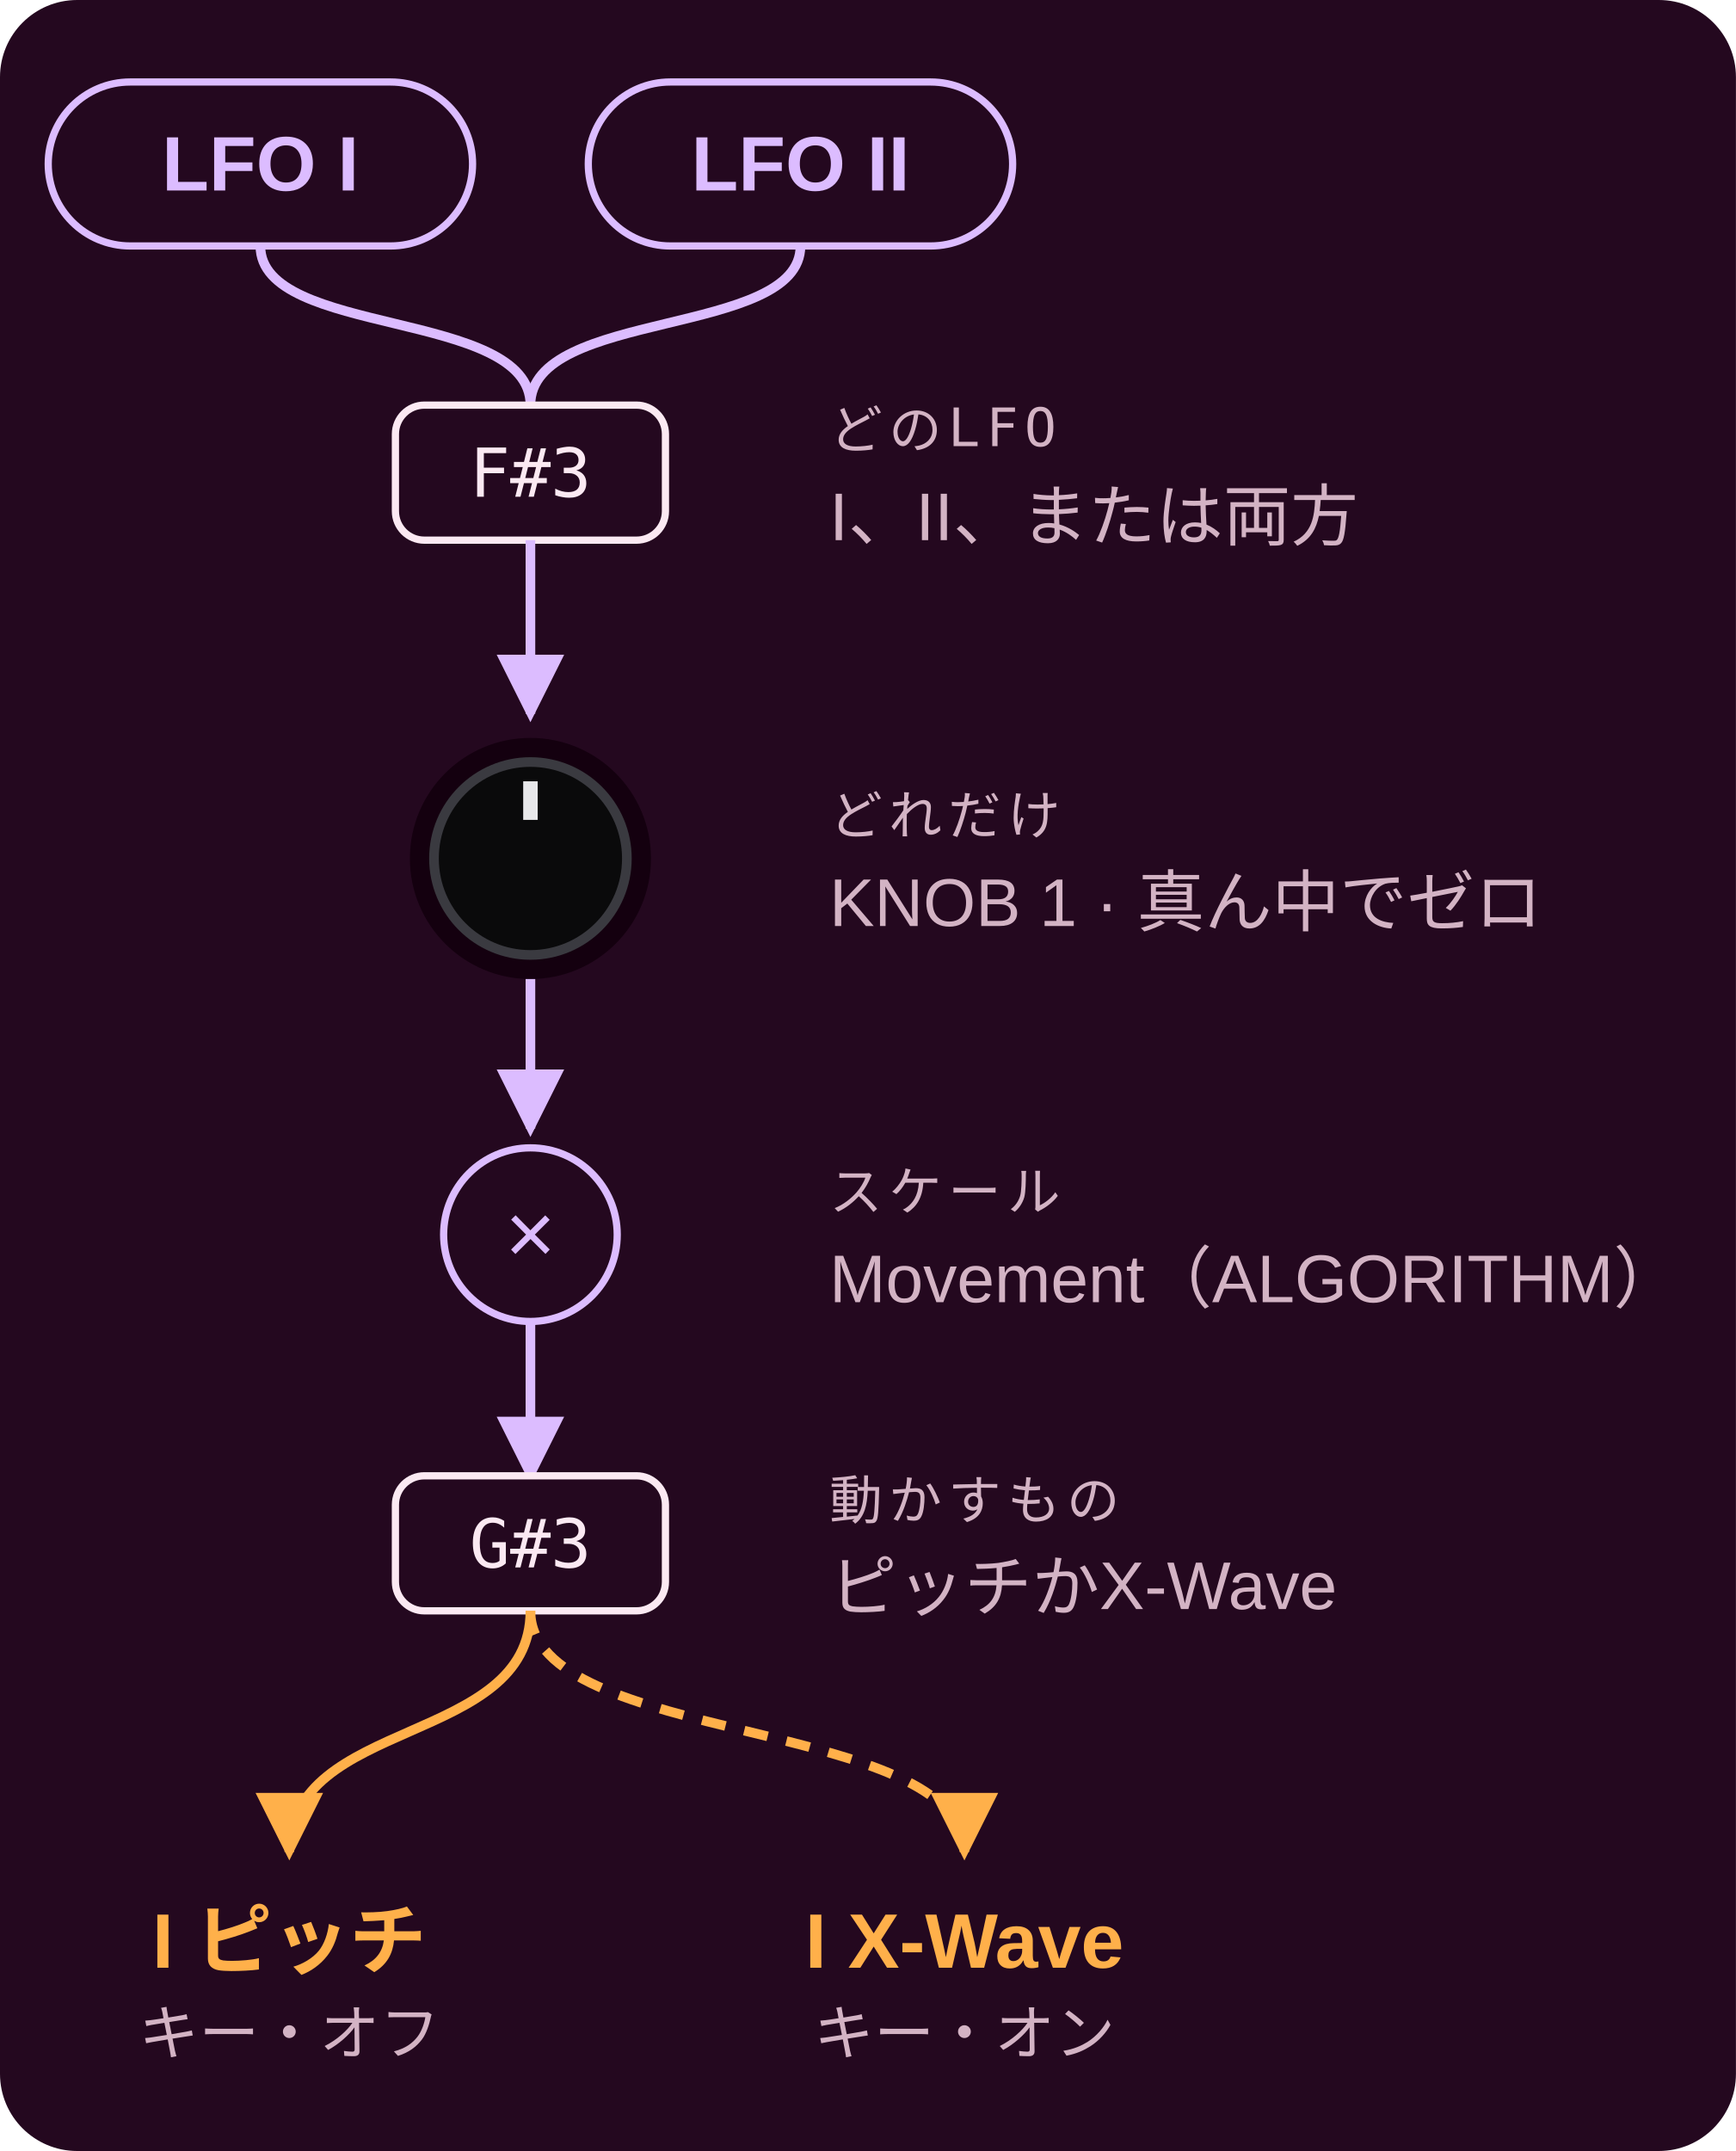
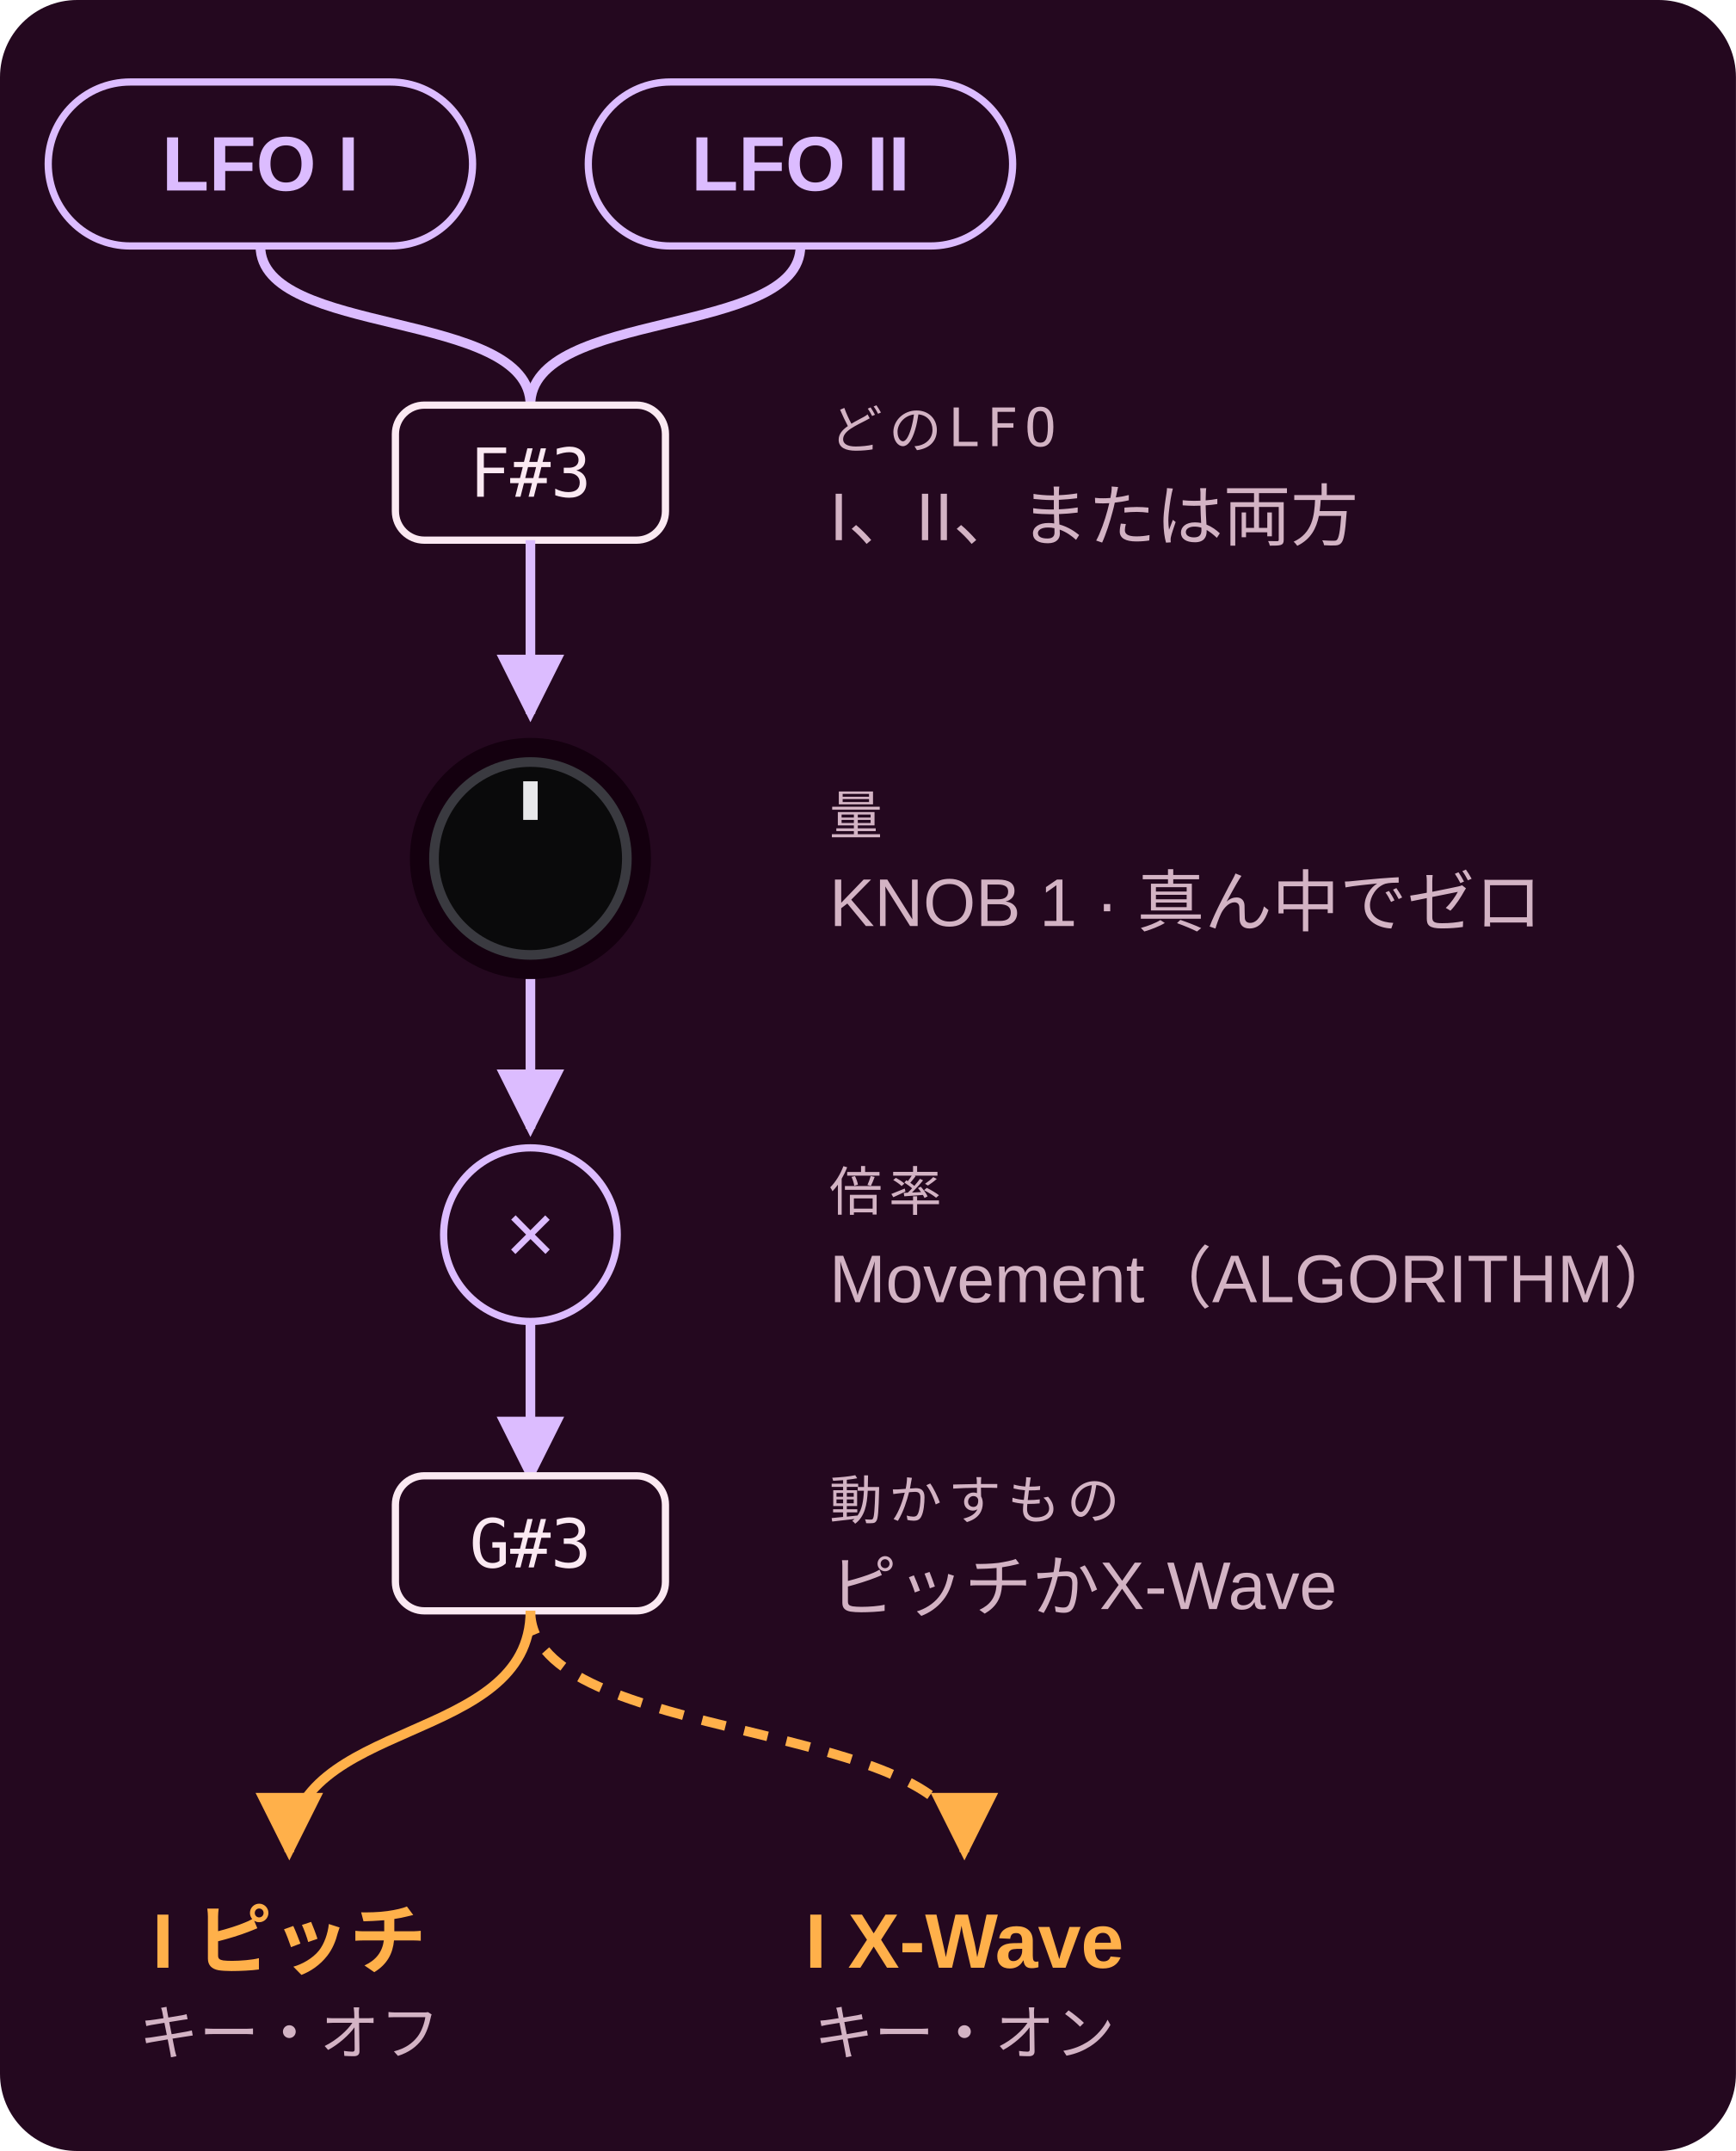
<svg xmlns="http://www.w3.org/2000/svg" viewBox="0 0 360 446" font-family="Inter Tight, Helvetica Neue, Arial, sans-serif">
  <defs>
    <marker id="lfo-chain-ja-tall-a" viewBox="0 0 8 8" refX="7" refY="4" markerWidth="7" markerHeight="7" orient="auto">
      <path d="M0 0 8 4 0 8z" fill="#dcbcff" />
    </marker>
    <marker id="lfo-chain-ja-tall-d" viewBox="0 0 8 8" refX="7" refY="4" markerWidth="7" markerHeight="7" orient="auto">
      <path d="M0 0 8 4 0 8z" fill="#ffb04a" />
    </marker>
    <marker id="lfo-chain-ja-tall-e" viewBox="0 0 8 8" refX="7" refY="4" markerWidth="7" markerHeight="7" orient="auto">
      <path d="M0 0 8 4 0 8z" fill="#45e3d3" />
    </marker>
    <marker id="lfo-chain-ja-tall-p" viewBox="0 0 8 8" refX="7" refY="4" markerWidth="7" markerHeight="7" orient="auto">
      <path d="M0 0 8 4 0 8z" fill="#ffd6f0" />
    </marker>
  </defs>
  <rect width="360" height="446" rx="16" fill="#24081f" />
  <rect x="10.0" y="17" width="88" height="34" rx="17" fill="none" stroke="#dcbcff" stroke-width="1.5" />
  <text x="54" y="39.5" font-size="16" fill="#dcbcff" text-anchor="middle" font-weight="600">LFO I</text>
  <rect x="122.0" y="17" width="88" height="34" rx="17" fill="none" stroke="#dcbcff" stroke-width="1.5" />
  <text x="166" y="39.5" font-size="16" fill="#dcbcff" text-anchor="middle" font-weight="600">LFO II</text>
  <path d="M54 51 C54 70 110 64 110 84" fill="none" stroke="#dcbcff" stroke-width="2" />
  <path d="M166 51 C166 70 110 64 110 84" fill="none" stroke="#dcbcff" stroke-width="2" />
  <rect x="82.0" y="84" width="56" height="28" rx="6" fill="#24081f" stroke="#fbe9f2" stroke-width="1.5" />
  <text x="110" y="103" font-size="14" fill="#fbe9f2" text-anchor="middle" font-family="IBM Plex Mono, Menlo, monospace">F#3</text>
  <text x="172" y="93" font-family="IBM Plex Mono, Menlo, monospace" font-size="11" letter-spacing="1.3" fill="#d3b3c4" text-anchor="start">どのLFO</text>
  <text x="172" y="112" font-size="14" fill="#d3b3c4" text-anchor="start">I、II、または両方</text>
  <path d="M110 112 V148" fill="none" stroke="#dcbcff" stroke-width="2" marker-end="url(#lfo-chain-ja-tall-a)" />
  <circle cx="110" cy="178" r="25" fill="#14000f" />
  <circle cx="110" cy="178" r="20" fill="#0a0a0b" stroke="#3a3a40" stroke-width="2" />
  <line x1="110" y1="162" x2="110" y2="170" stroke="#e8e8ea" stroke-width="3" />
-   <text x="172" y="173" font-family="IBM Plex Mono, Menlo, monospace" font-size="11" letter-spacing="1.3" fill="#d3b3c4" text-anchor="start">どれだけ</text>
+   <text x="172" y="173" font-family="IBM Plex Mono, Menlo, monospace" font-size="11" letter-spacing="1.3" fill="#d3b3c4" text-anchor="start">量</text>
  <text x="172" y="192" font-size="14" fill="#d3b3c4" text-anchor="start">KNOB 1 · 真ん中でゼロ</text>
  <path d="M110 203 V234" fill="none" stroke="#dcbcff" stroke-width="2" marker-end="url(#lfo-chain-ja-tall-a)" />
  <circle cx="110" cy="256" r="18" fill="none" stroke="#dcbcff" stroke-width="1.5" />
  <text x="110" y="262" font-size="18" fill="#dcbcff" text-anchor="middle">×</text>
-   <text x="172" y="251" font-family="IBM Plex Mono, Menlo, monospace" font-size="11" letter-spacing="1.3" fill="#d3b3c4" text-anchor="start">スケール</text>
+   <text x="172" y="251" font-family="IBM Plex Mono, Menlo, monospace" font-size="11" letter-spacing="1.3" fill="#d3b3c4" text-anchor="start">倍率</text>
  <text x="172" y="270" font-size="14" fill="#d3b3c4" text-anchor="start">Movement（ALGORITHM）</text>
  <path d="M110 274 V306" fill="none" stroke="#dcbcff" stroke-width="2" marker-end="url(#lfo-chain-ja-tall-a)" />
  <rect x="82.0" y="306" width="56" height="28" rx="6" fill="#24081f" stroke="#fbe9f2" stroke-width="1.5" />
  <text x="110" y="325" font-size="14" fill="#fbe9f2" text-anchor="middle" font-family="IBM Plex Mono, Menlo, monospace">G#3</text>
  <text x="172" y="315" font-family="IBM Plex Mono, Menlo, monospace" font-size="11" letter-spacing="1.3" fill="#d3b3c4" text-anchor="start">動かすもの</text>
  <text x="172" y="334" font-size="14" fill="#d3b3c4" text-anchor="start">ピッチかX-Wave</text>
  <path d="M110 334 C110 362 60 356 60 384" fill="none" stroke="#ffb04a" stroke-width="2" marker-end="url(#lfo-chain-ja-tall-d)" />
  <path d="M110 334 C110 362 200 356 200 384" fill="none" stroke="#ffb04a" stroke-width="2" stroke-dasharray="5 4" marker-end="url(#lfo-chain-ja-tall-d)" />
  <text x="60" y="408" font-size="16" fill="#ffb04a" text-anchor="middle" font-weight="600">I ピッチ</text>
  <text x="60" y="426" font-size="12.5" fill="#d3b3c4" text-anchor="middle">キー・オフ</text>
  <text x="200" y="408" font-size="16" fill="#ffb04a" text-anchor="middle" font-weight="600">I X-Wave</text>
  <text x="200" y="426" font-size="12.5" fill="#d3b3c4" text-anchor="middle">キー・オン</text>
</svg>
